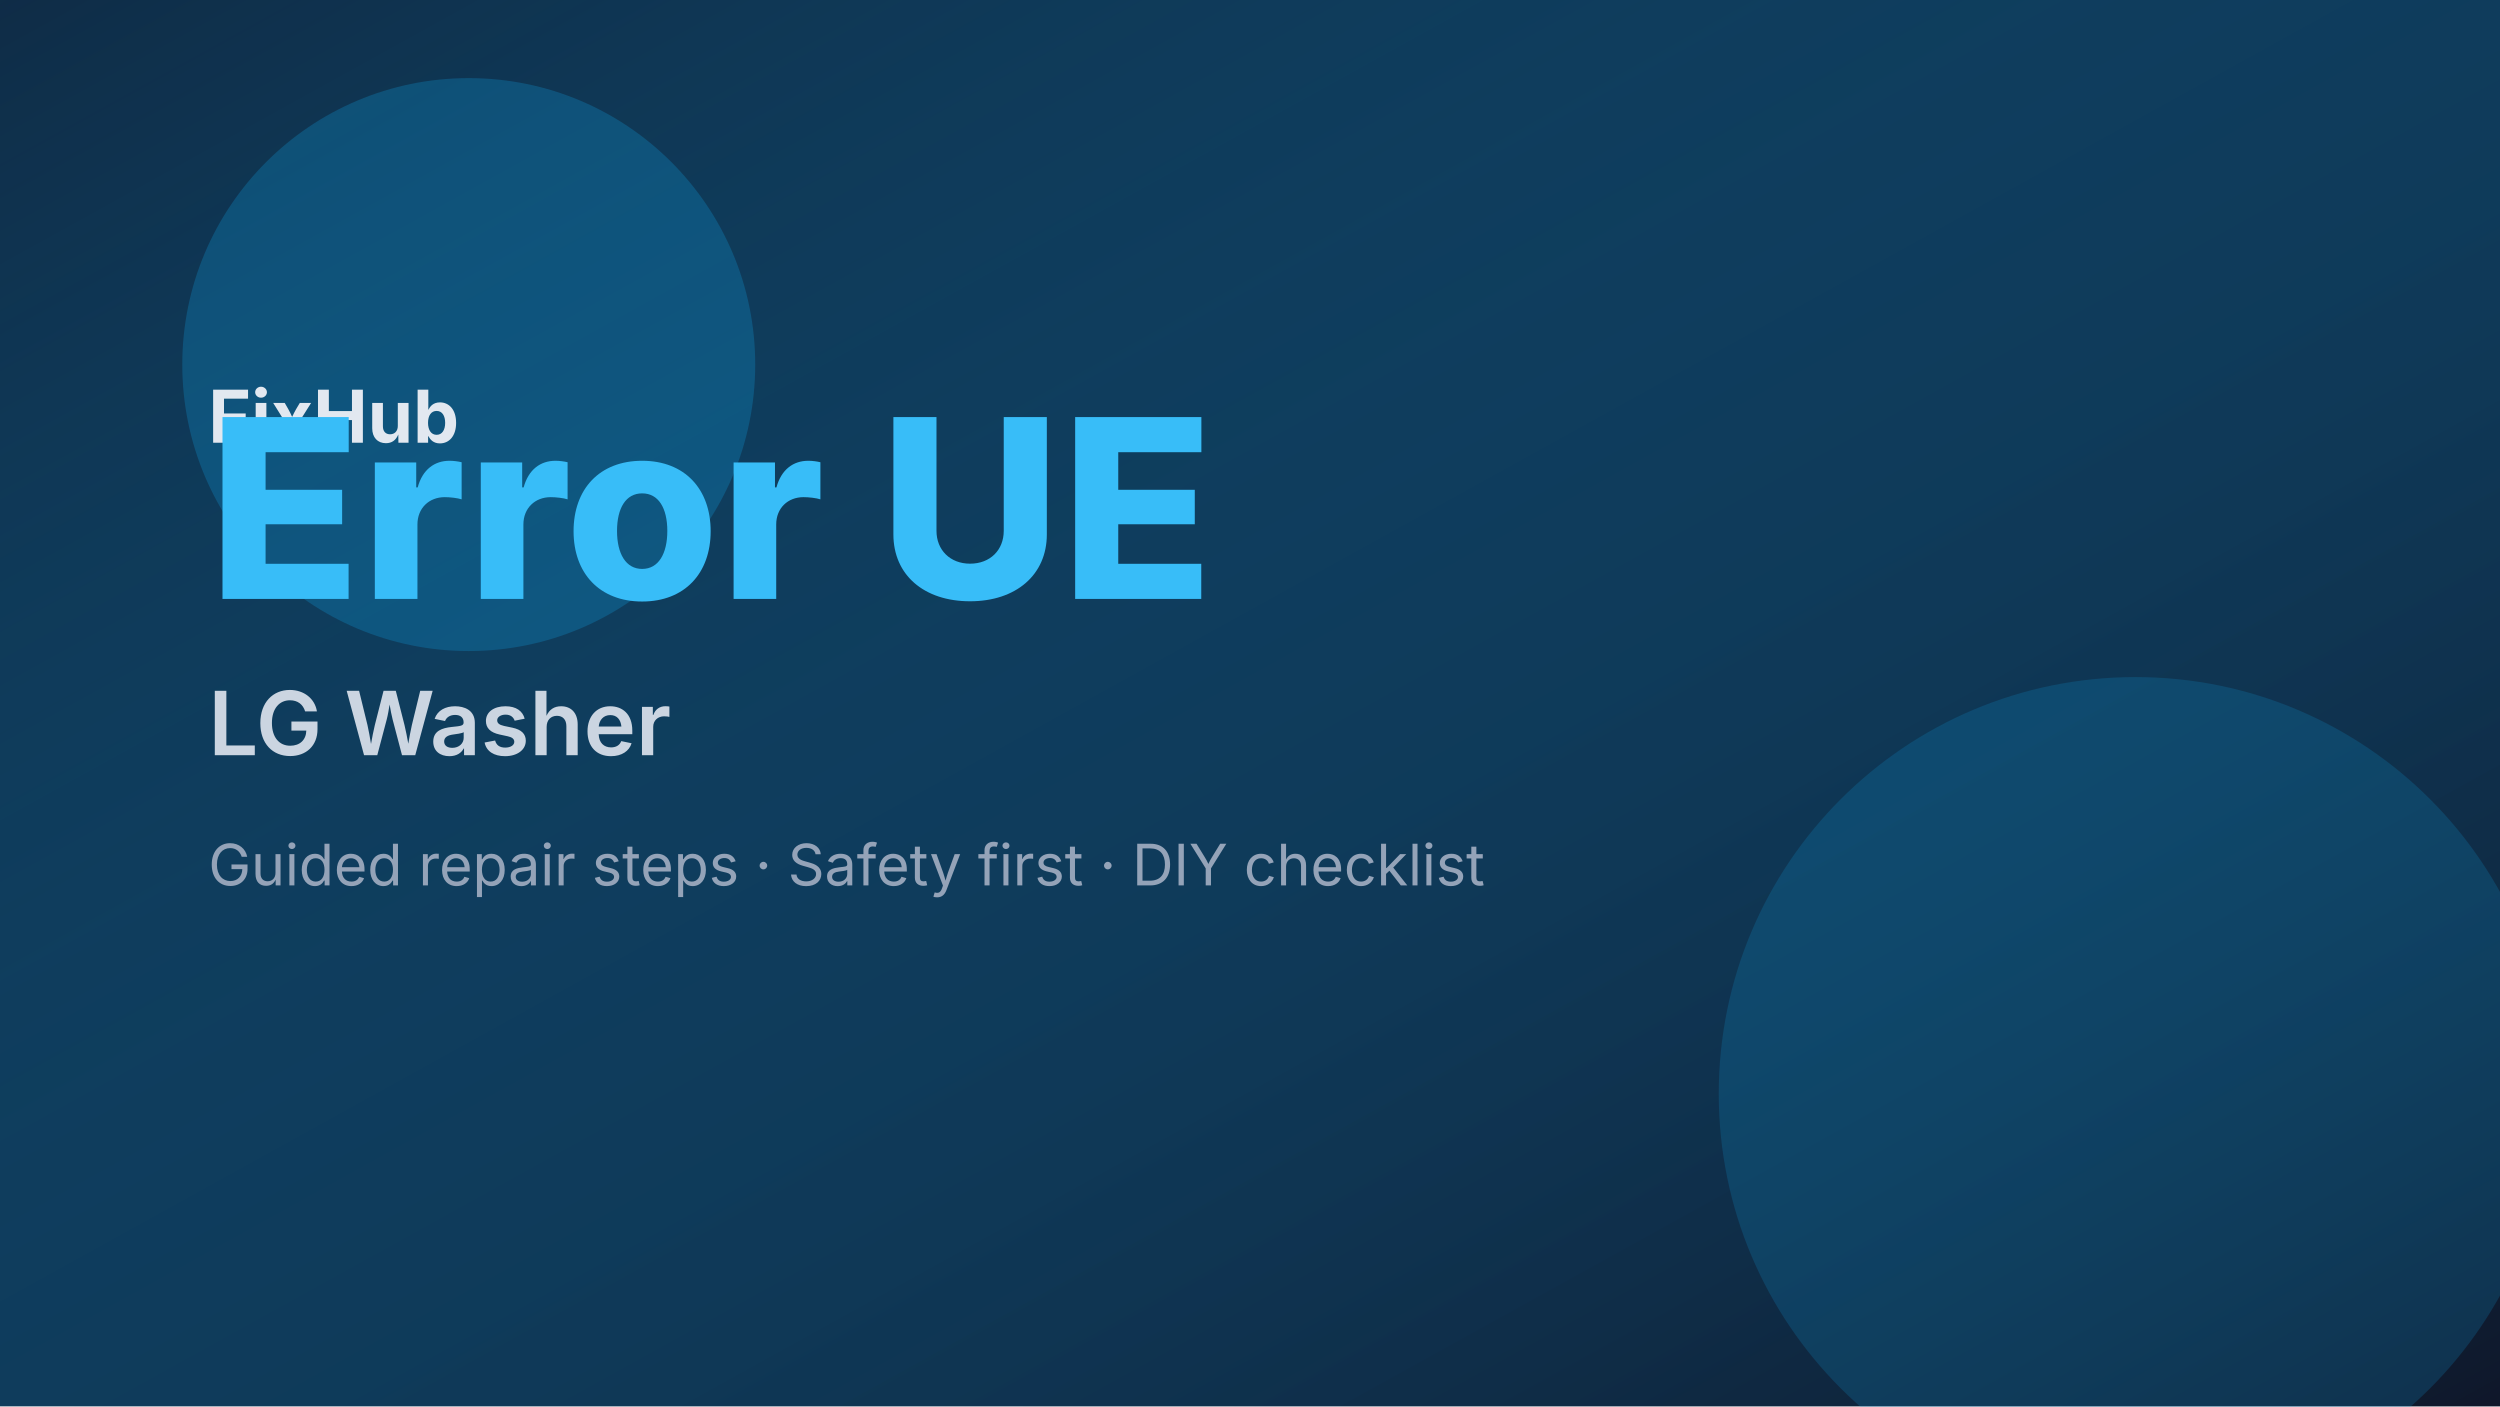
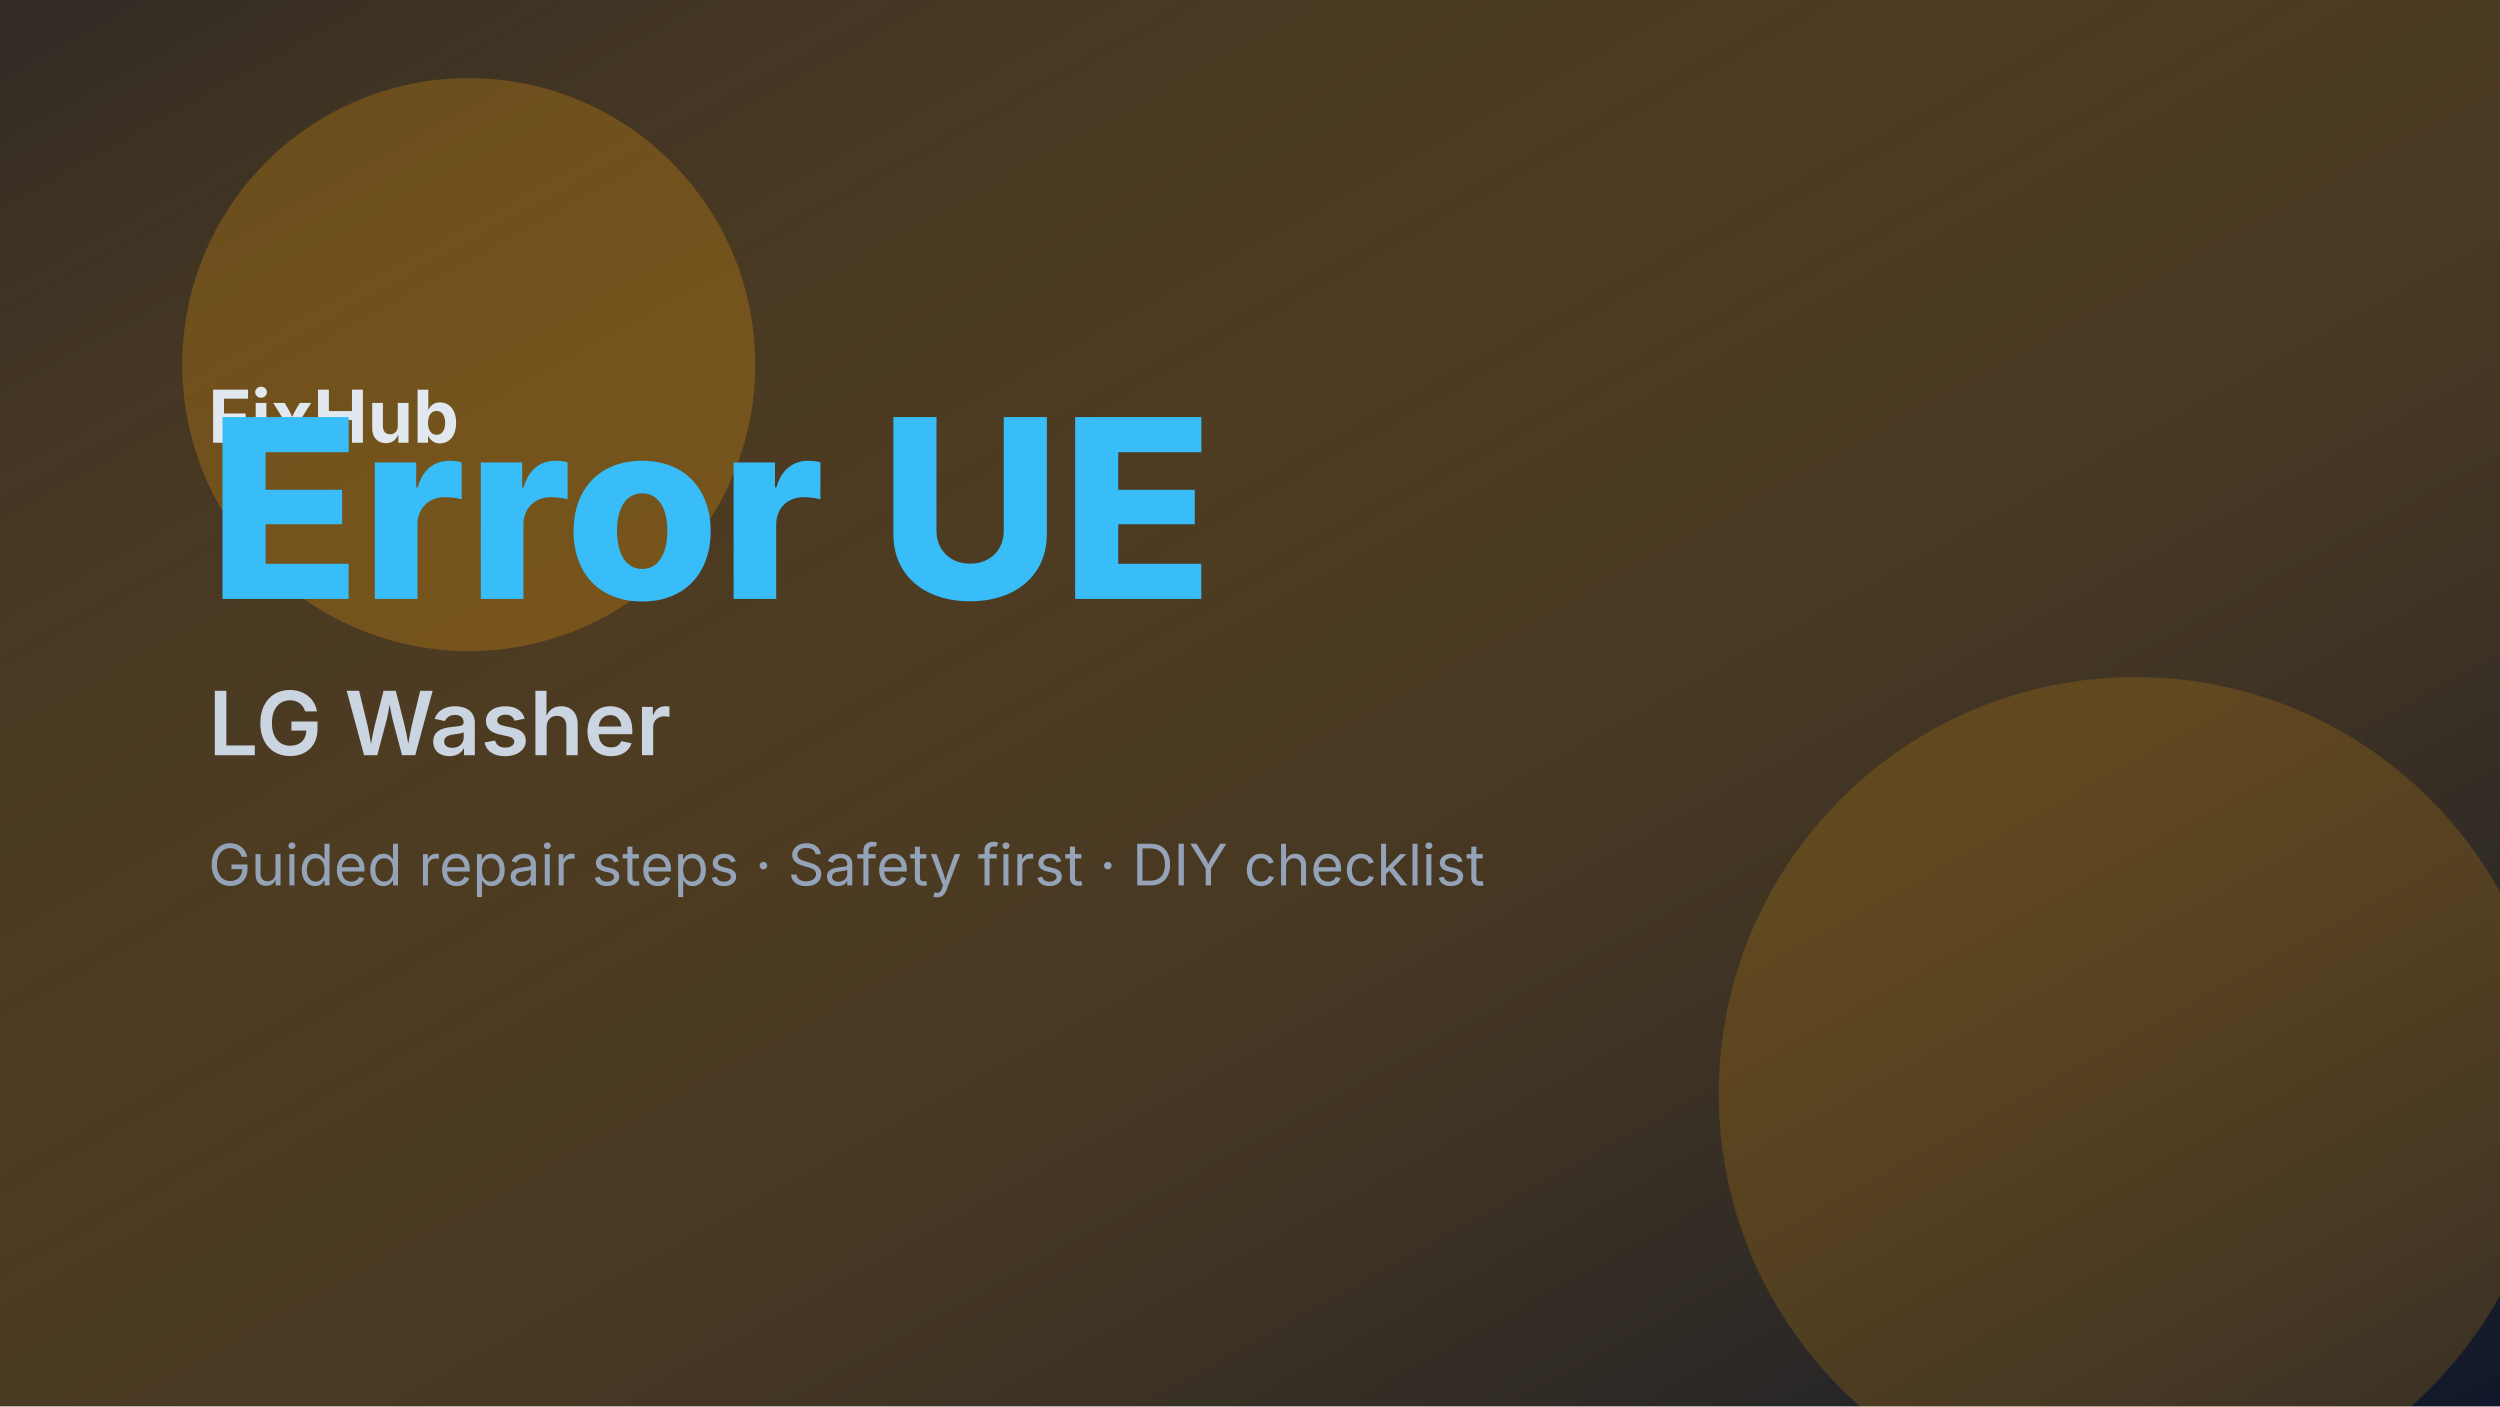
<svg xmlns="http://www.w3.org/2000/svg" width="960" height="540" viewBox="0 0 960 540" role="img" aria-label="Guide hero image for LG Washer error UE">
  <defs>
    <linearGradient id="g" x1="0" y1="0" x2="1" y2="1">
-       <stop offset="0%" stop-color="#0EA5E9" stop-opacity="0.15" />
+       <stop offset="0%" stop-color="#F59E0B" stop-opacity="0.15" />
      <stop offset="100%" stop-color="#0F172A" stop-opacity="0.9" />
    </linearGradient>
  </defs>
  <rect width="960" height="540" fill="#0F172A" />
  <rect width="960" height="540" fill="url(#g)" />
-   <circle cx="180" cy="140" r="110" fill="#0EA5E9" opacity="0.25" />
-   <circle cx="820" cy="420" r="160" fill="#0EA5E9" opacity="0.18" />
+   <circle cx="180" cy="140" r="110" fill="#F59E0B" opacity="0.25" />
+   <circle cx="820" cy="420" r="160" fill="#F59E0B" opacity="0.18" />
  <text x="80" y="170" fill="#E2E8F0" font-size="28" font-family="Inter, system-ui" font-weight="700">FixHub</text>
  <text x="80" y="230" fill="#38BDF8" font-size="96" font-family="Inter, system-ui" font-weight="800">Error UE</text>
  <text x="80" y="290" fill="#CBD5E1" font-size="34" font-family="Inter, system-ui" font-weight="600">LG Washer</text>
  <text x="80" y="340" fill="#94A3B8" font-size="22" font-family="Inter, system-ui">Guided repair steps · Safety first · DIY checklist</text>
</svg>
